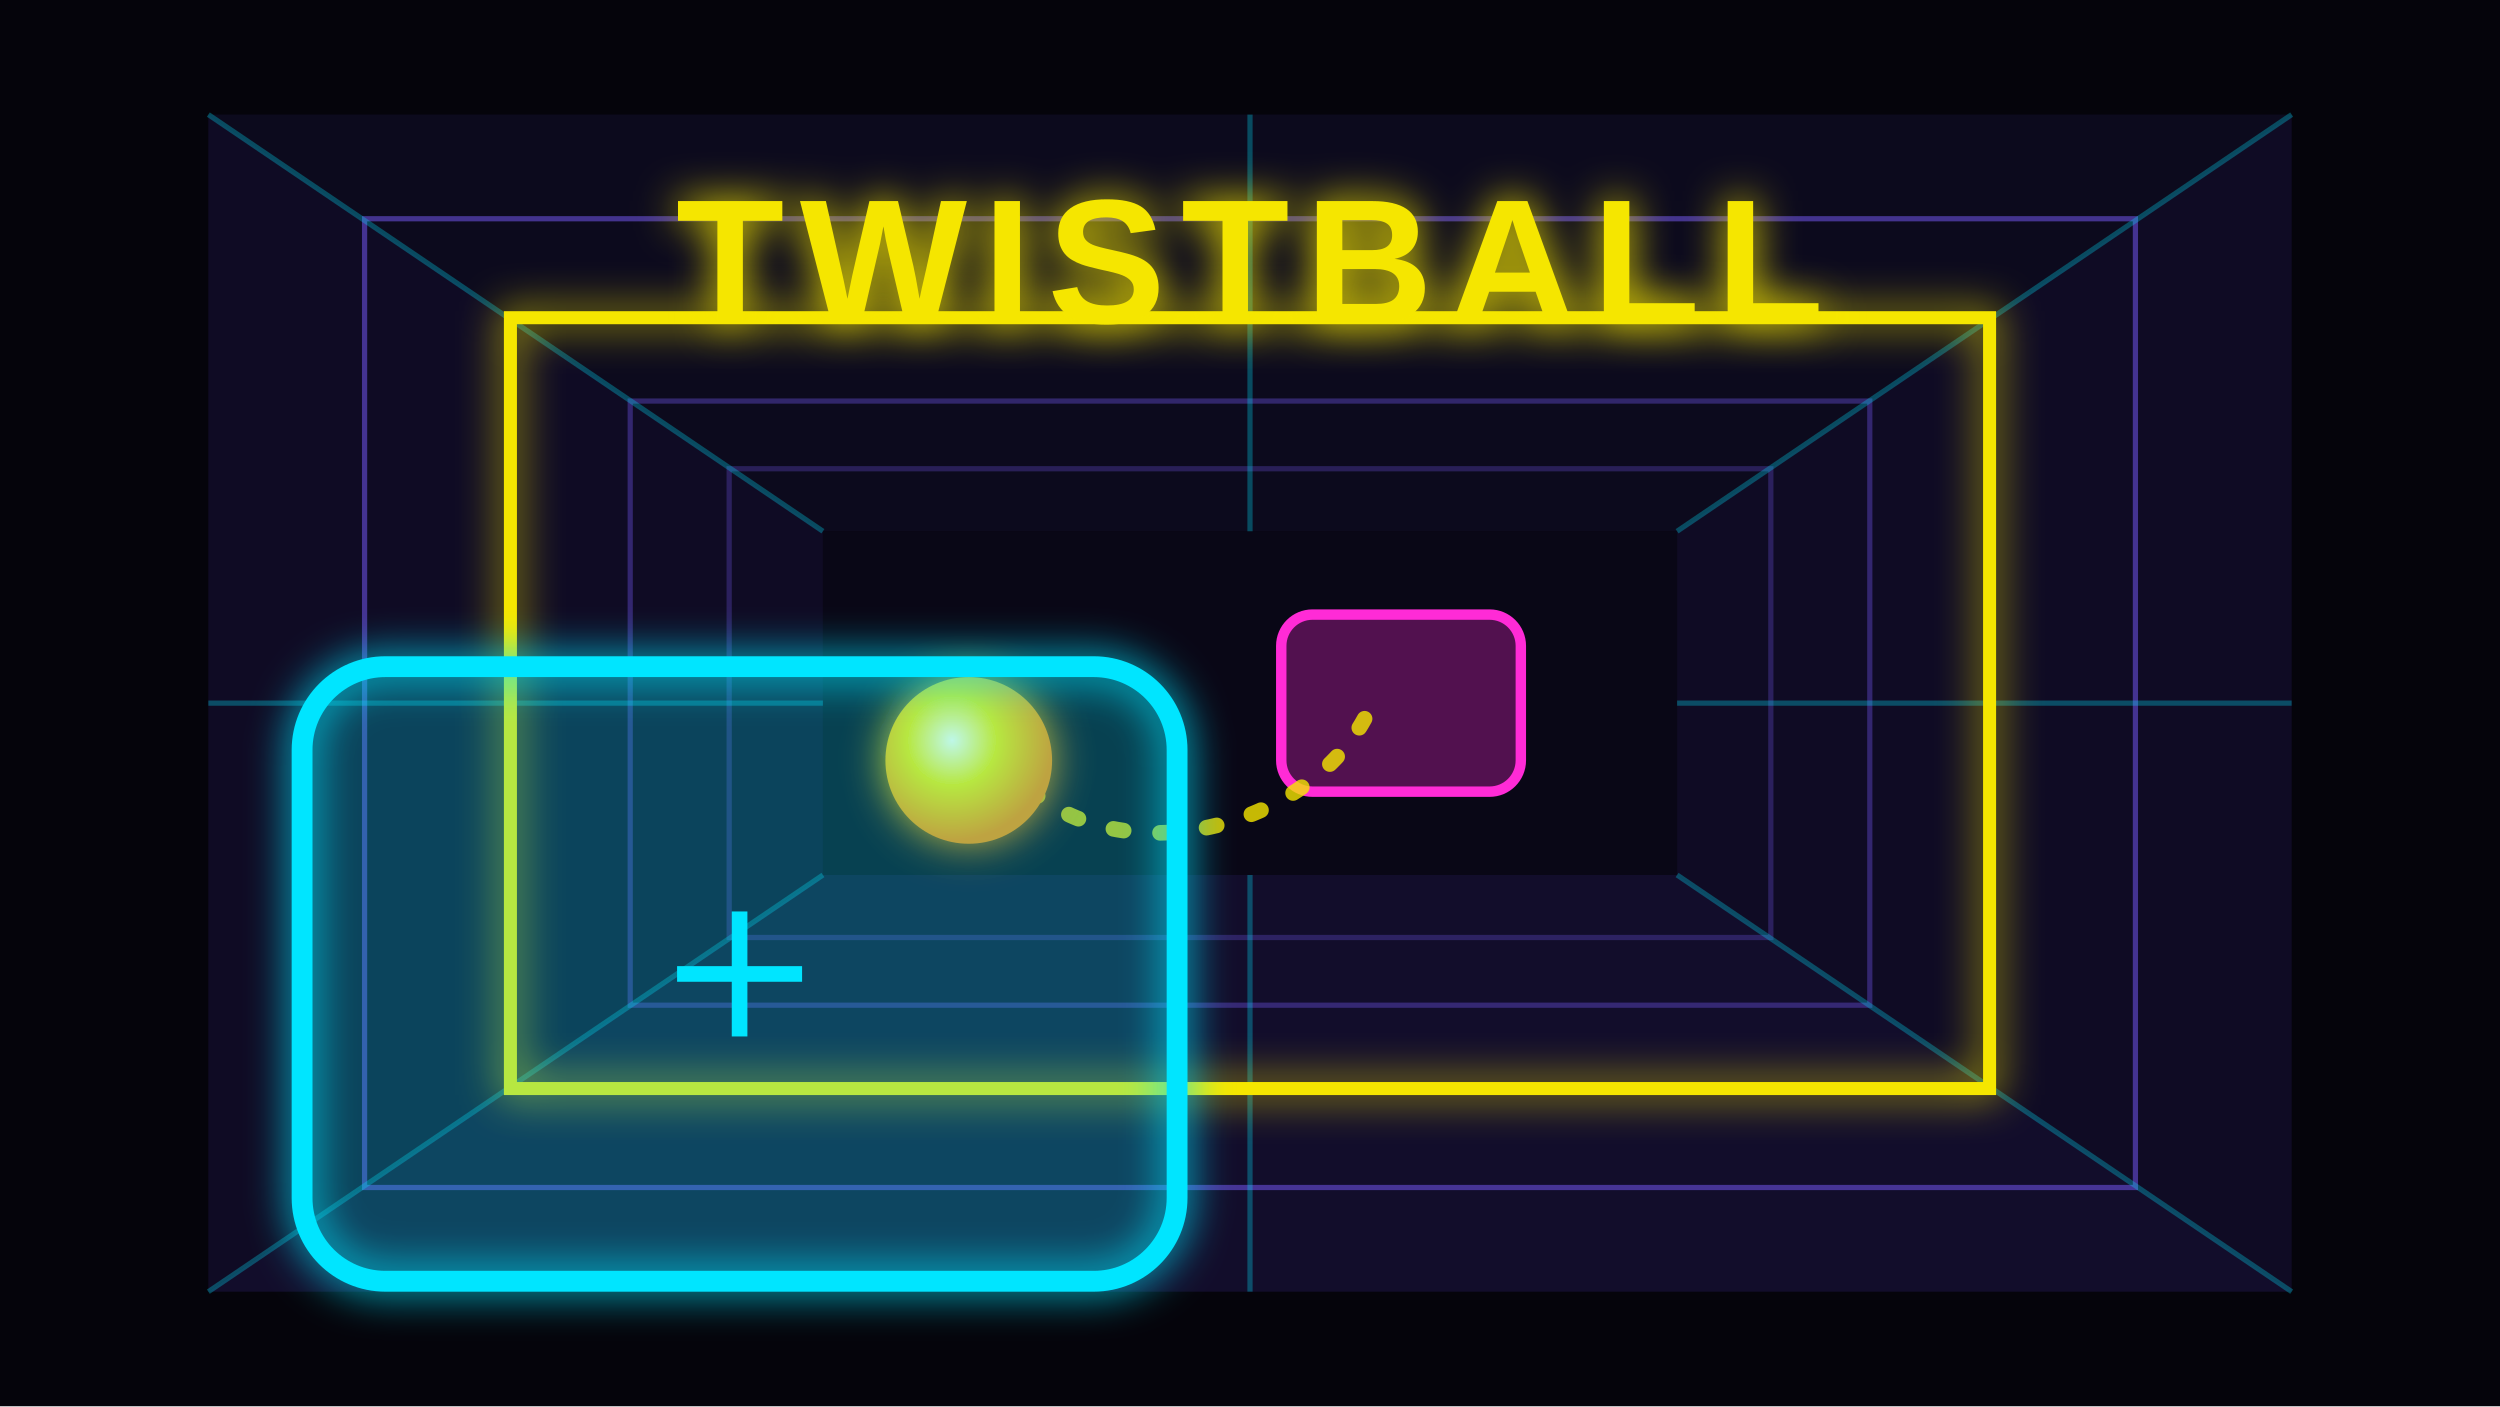
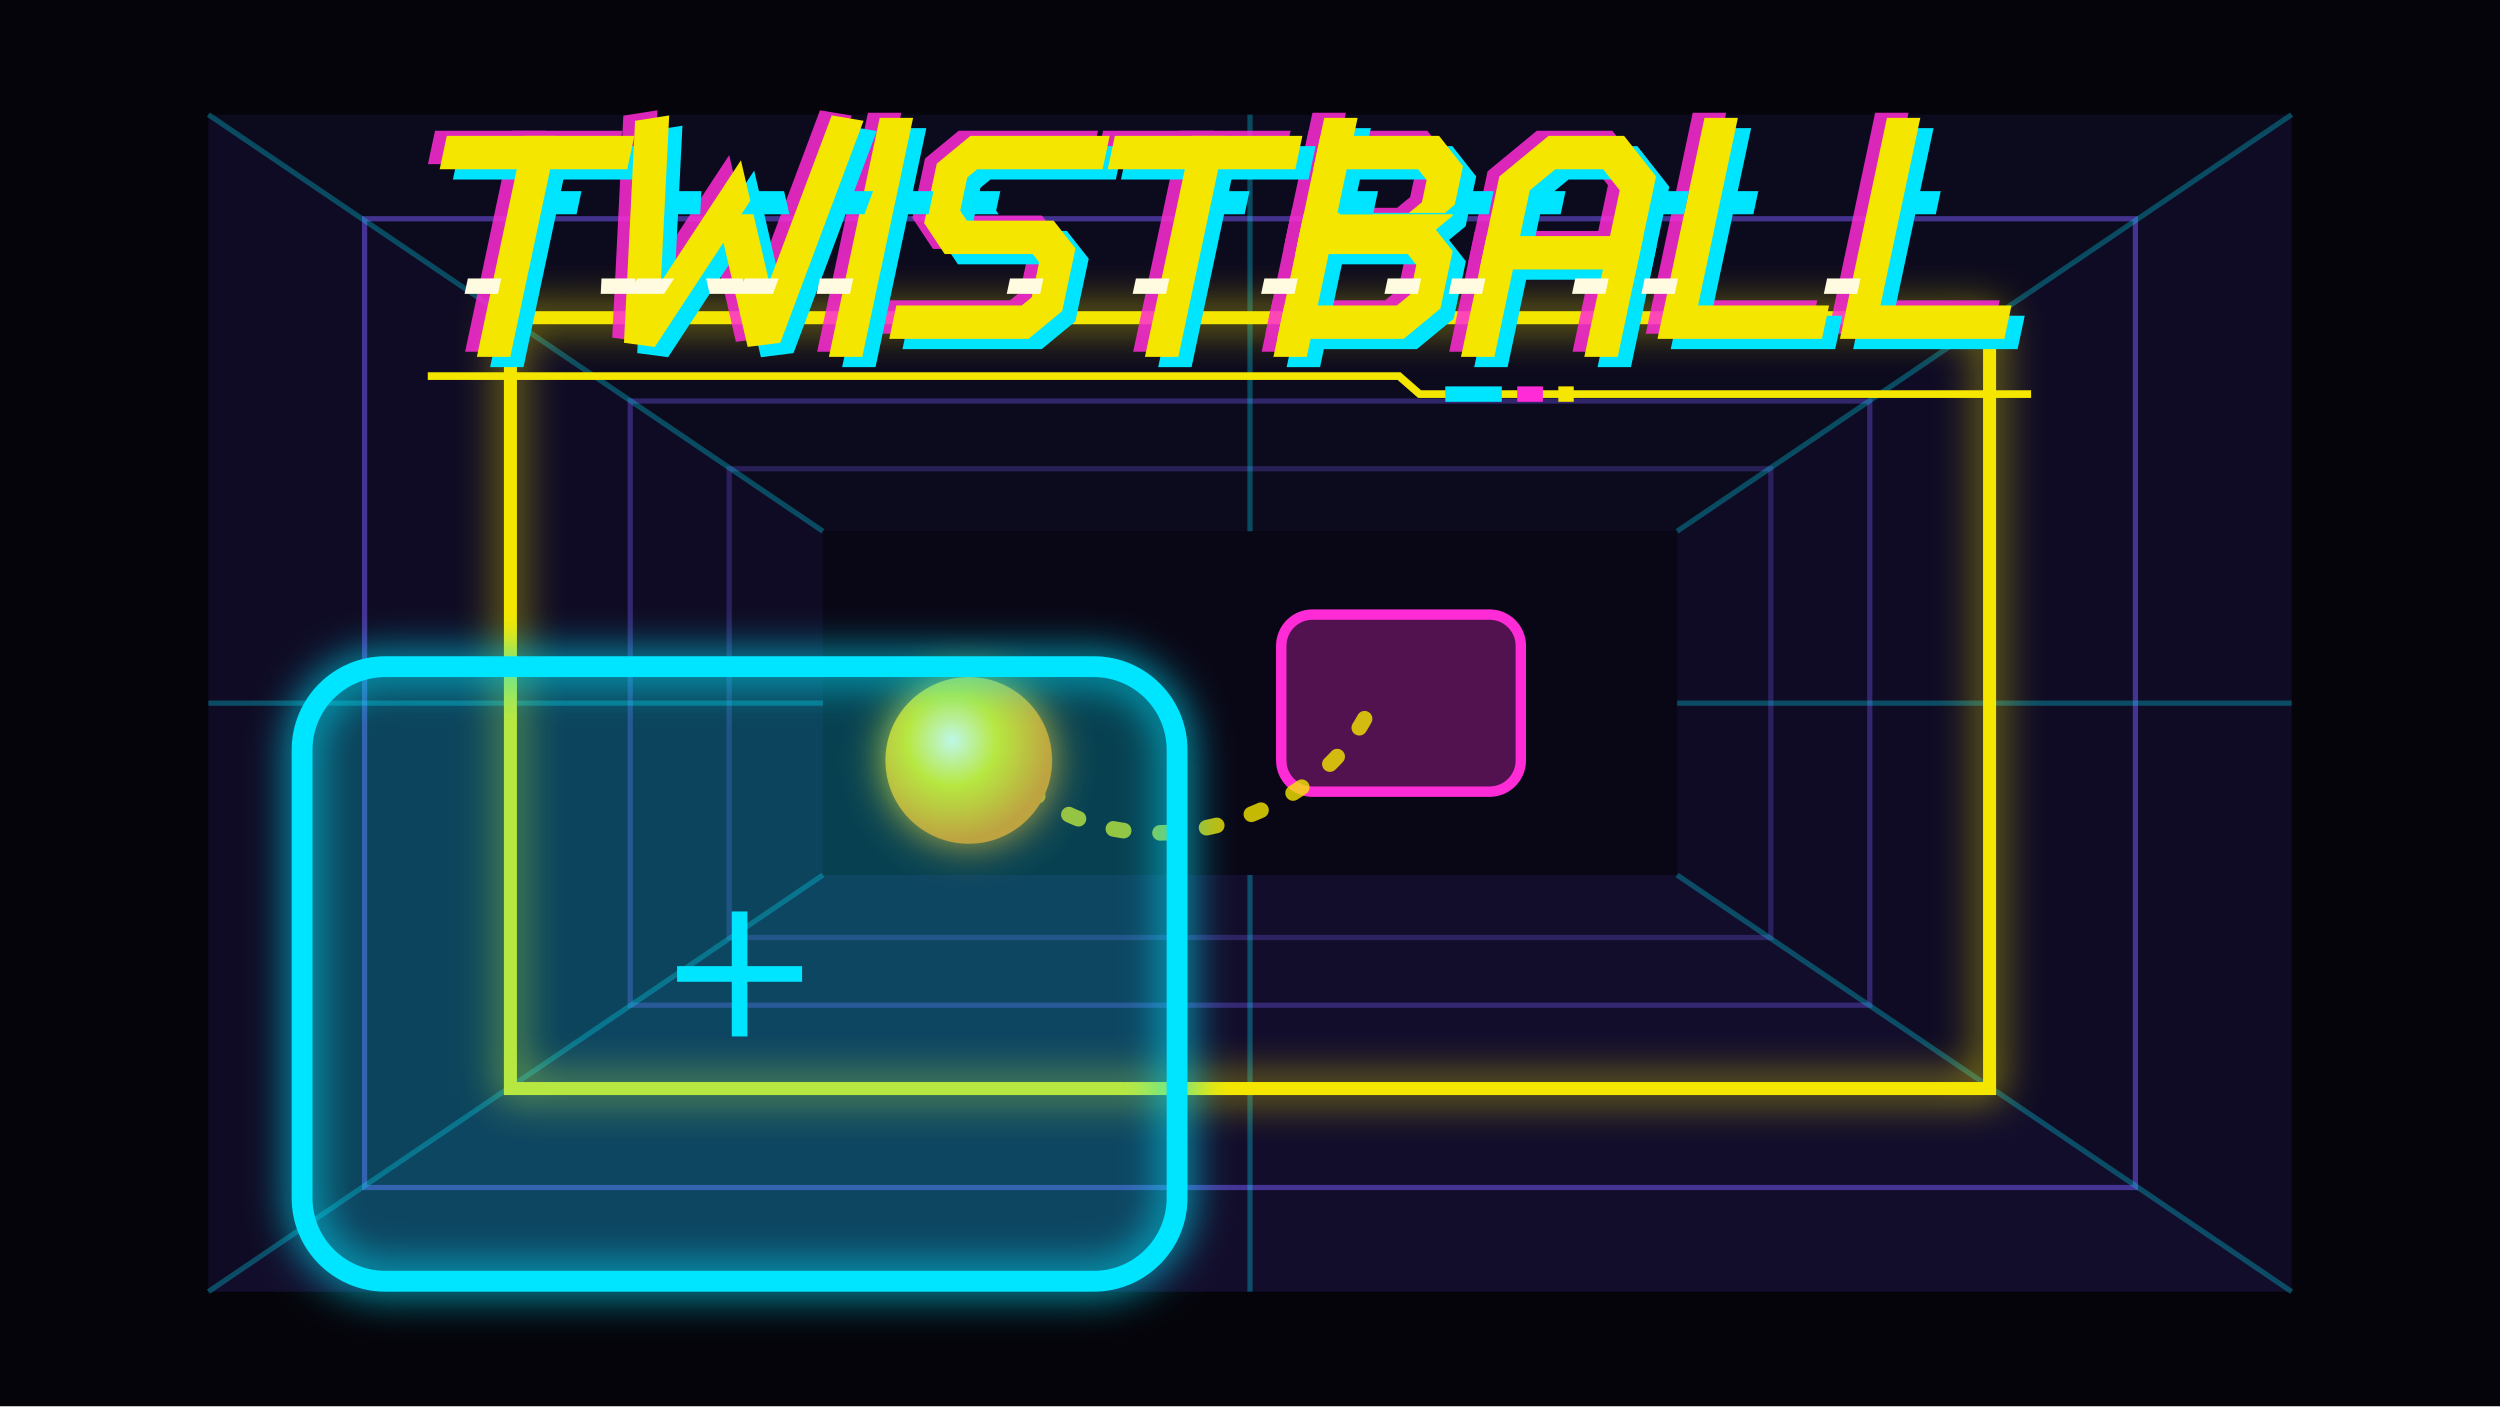
<svg xmlns="http://www.w3.org/2000/svg" viewBox="0 0 480 270">
  <defs>
    <radialGradient id="ball" cx="40%" cy="38%" r="60%">
      <stop offset="0" stop-color="#fffbe0" />
      <stop offset=".45" stop-color="#f5e600" />
      <stop offset="1" stop-color="#ff8a00" />
    </radialGradient>
    <filter id="glow" x="-50%" y="-50%" width="200%" height="200%">
      <feGaussianBlur stdDeviation="4" result="b" />
      <feMerge>
        <feMergeNode in="b" />
        <feMergeNode in="SourceGraphic" />
      </feMerge>
    </filter>
  </defs>
  <rect width="480" height="270" fill="#05040b" />
  <path d="M40 22H440L322 102H158Z" fill="#0c0a1d" />
  <path d="M440 22V248L322 168V102Z" fill="#0f0b24" />
  <path d="M40 248H440L322 168H158Z" fill="#120d2b" />
  <path d="M40 22V248L158 168V102Z" fill="#0f0b24" />
  <rect x="158" y="102" width="164" height="66" fill="#090716" />
  <g fill="none" stroke="#7b5cff">
    <rect x="70" y="42" width="340" height="186" stroke-opacity=".5" />
    <rect x="98" y="61" width="284" height="148" stroke-opacity=".42" />
    <rect x="121" y="77" width="238" height="116" stroke-opacity=".34" />
    <rect x="140" y="90" width="200" height="90" stroke-opacity=".26" />
  </g>
  <g stroke="#00e5ff" stroke-opacity=".3">
    <path d="M40 22L158 102M440 22L322 102M440 248L322 168M40 248L158 168M240 22V102M240 248V168M40 135H158M440 135H322" />
  </g>
  <rect x="98" y="61" width="284" height="148" fill="none" stroke="#f5e600" stroke-width="2.5" filter="url(#glow)" />
  <rect x="246" y="118" width="46" height="34" rx="6" fill="#ff2bd6" fill-opacity=".3" stroke="#ff2bd6" stroke-width="2" />
  <path d="M262 138C250 160 214 168 196 150" fill="none" stroke="#f5e600" stroke-width="3" stroke-dasharray="2 7" stroke-linecap="round" opacity=".8" />
  <circle cx="186" cy="146" r="16" fill="url(#ball)" filter="url(#glow)" />
  <rect x="58" y="128" width="168" height="118" rx="16" fill="#00e5ff" fill-opacity=".14" stroke="#00e5ff" stroke-width="4" filter="url(#glow)" />
  <path d="M130 187H154M142 175V199" stroke="#00e5ff" stroke-width="3" />
-   <text x="240" y="62" fill="#f5e600" font-family="Trebuchet MS, Arial, sans-serif" font-size="34" font-weight="700" text-anchor="middle" filter="url(#glow)" letter-spacing="3">TWISTBALL</text>
+   <svg x="70" y="14" width="340" height="74" viewBox="0 0 688 150">
+     <defs>
+       <g id="word">
+         <path transform="translate(0 0)" d="M0 7 H60" />
+         <path transform="translate(0 0)" d="M30 7 V80" />
+         <path transform="translate(73 0)" d="M0 0 L13 80 L37 26 L61 80 L74 0" />
+         <path transform="translate(160 0)" d="M7 0 V80" />
+         <path transform="translate(187 0)" d="M58 7 H13 L6 14 V32 L13 40 H47 L54 47 V66 L47 73 H2" />
+         <path transform="translate(260 0)" d="M0 7 H60" />
+         <path transform="translate(260 0)" d="M30 7 V80" />
+         <path transform="translate(333 0)" d="M7 0 V80" />
+         <path transform="translate(333 0)" d="M7 7 H44 L52 15 V29 L44 37 H7" />
+         <path transform="translate(333 0)" d="M7 40 H47 L55 48 V65 L47 73 H7" />
+         <path transform="translate(406 0)" d="M7 80 V19 L19 7 H43 L55 19 V80" />
+         <path transform="translate(406 0)" d="M7 46 H55" />
+         <path transform="translate(481 0)" d="M7 0 V73 H58" />
+         <path transform="translate(552 0)" d="M7 0 V73 H58" />
+       </g>
+       <clipPath id="sliceA">
+         <rect x="0" y="46" width="688" height="9" />
+       </clipPath>
+       <clipPath id="sliceB">
+         <rect x="0" y="80" width="688" height="6" />
+       </clipPath>
+     </defs>
+     <g transform="translate(38 24) skewX(-12)" fill="none" stroke-width="13" stroke-linejoin="miter" stroke-miterlimit="3" stroke-linecap="square">
+       <use href="#word" stroke="#ff2bd6" transform="translate(-5 -2)" opacity=".85" />
+       <use href="#word" stroke="#00e5ff" transform="translate(6 4)" />
+       <use href="#word" stroke="#f5e600" />
+     </g>
+     <g clip-path="url(#sliceA)">
+       <g transform="translate(14 0) translate(38 24) skewX(-12)" fill="none" stroke-width="13" stroke-linejoin="miter" stroke-miterlimit="3" stroke-linecap="square">
+         <use href="#word" stroke="#00e5ff" />
+       </g>
+     </g>
+     <g clip-path="url(#sliceB)">
+       <g transform="translate(-10 0) translate(38 24) skewX(-12)" fill="none" stroke-width="13" stroke-linejoin="miter" stroke-miterlimit="3" stroke-linecap="square">
+         <use href="#word" stroke="#fffbe0" />
+       </g>
+     </g>
+     <g transform="translate(24 118)">
+       <path d="M0 0 H378 L386 7 H624" fill="none" stroke="#f5e600" stroke-width="3" />
+       <rect x="396" y="4" width="22" height="6" fill="#00e5ff" />
+       <rect x="424" y="4" width="10" height="6" fill="#ff2bd6" />
+       <rect x="440" y="4" width="6" height="6" fill="#f5e600" />
+     </g>
+   </svg>
</svg>
